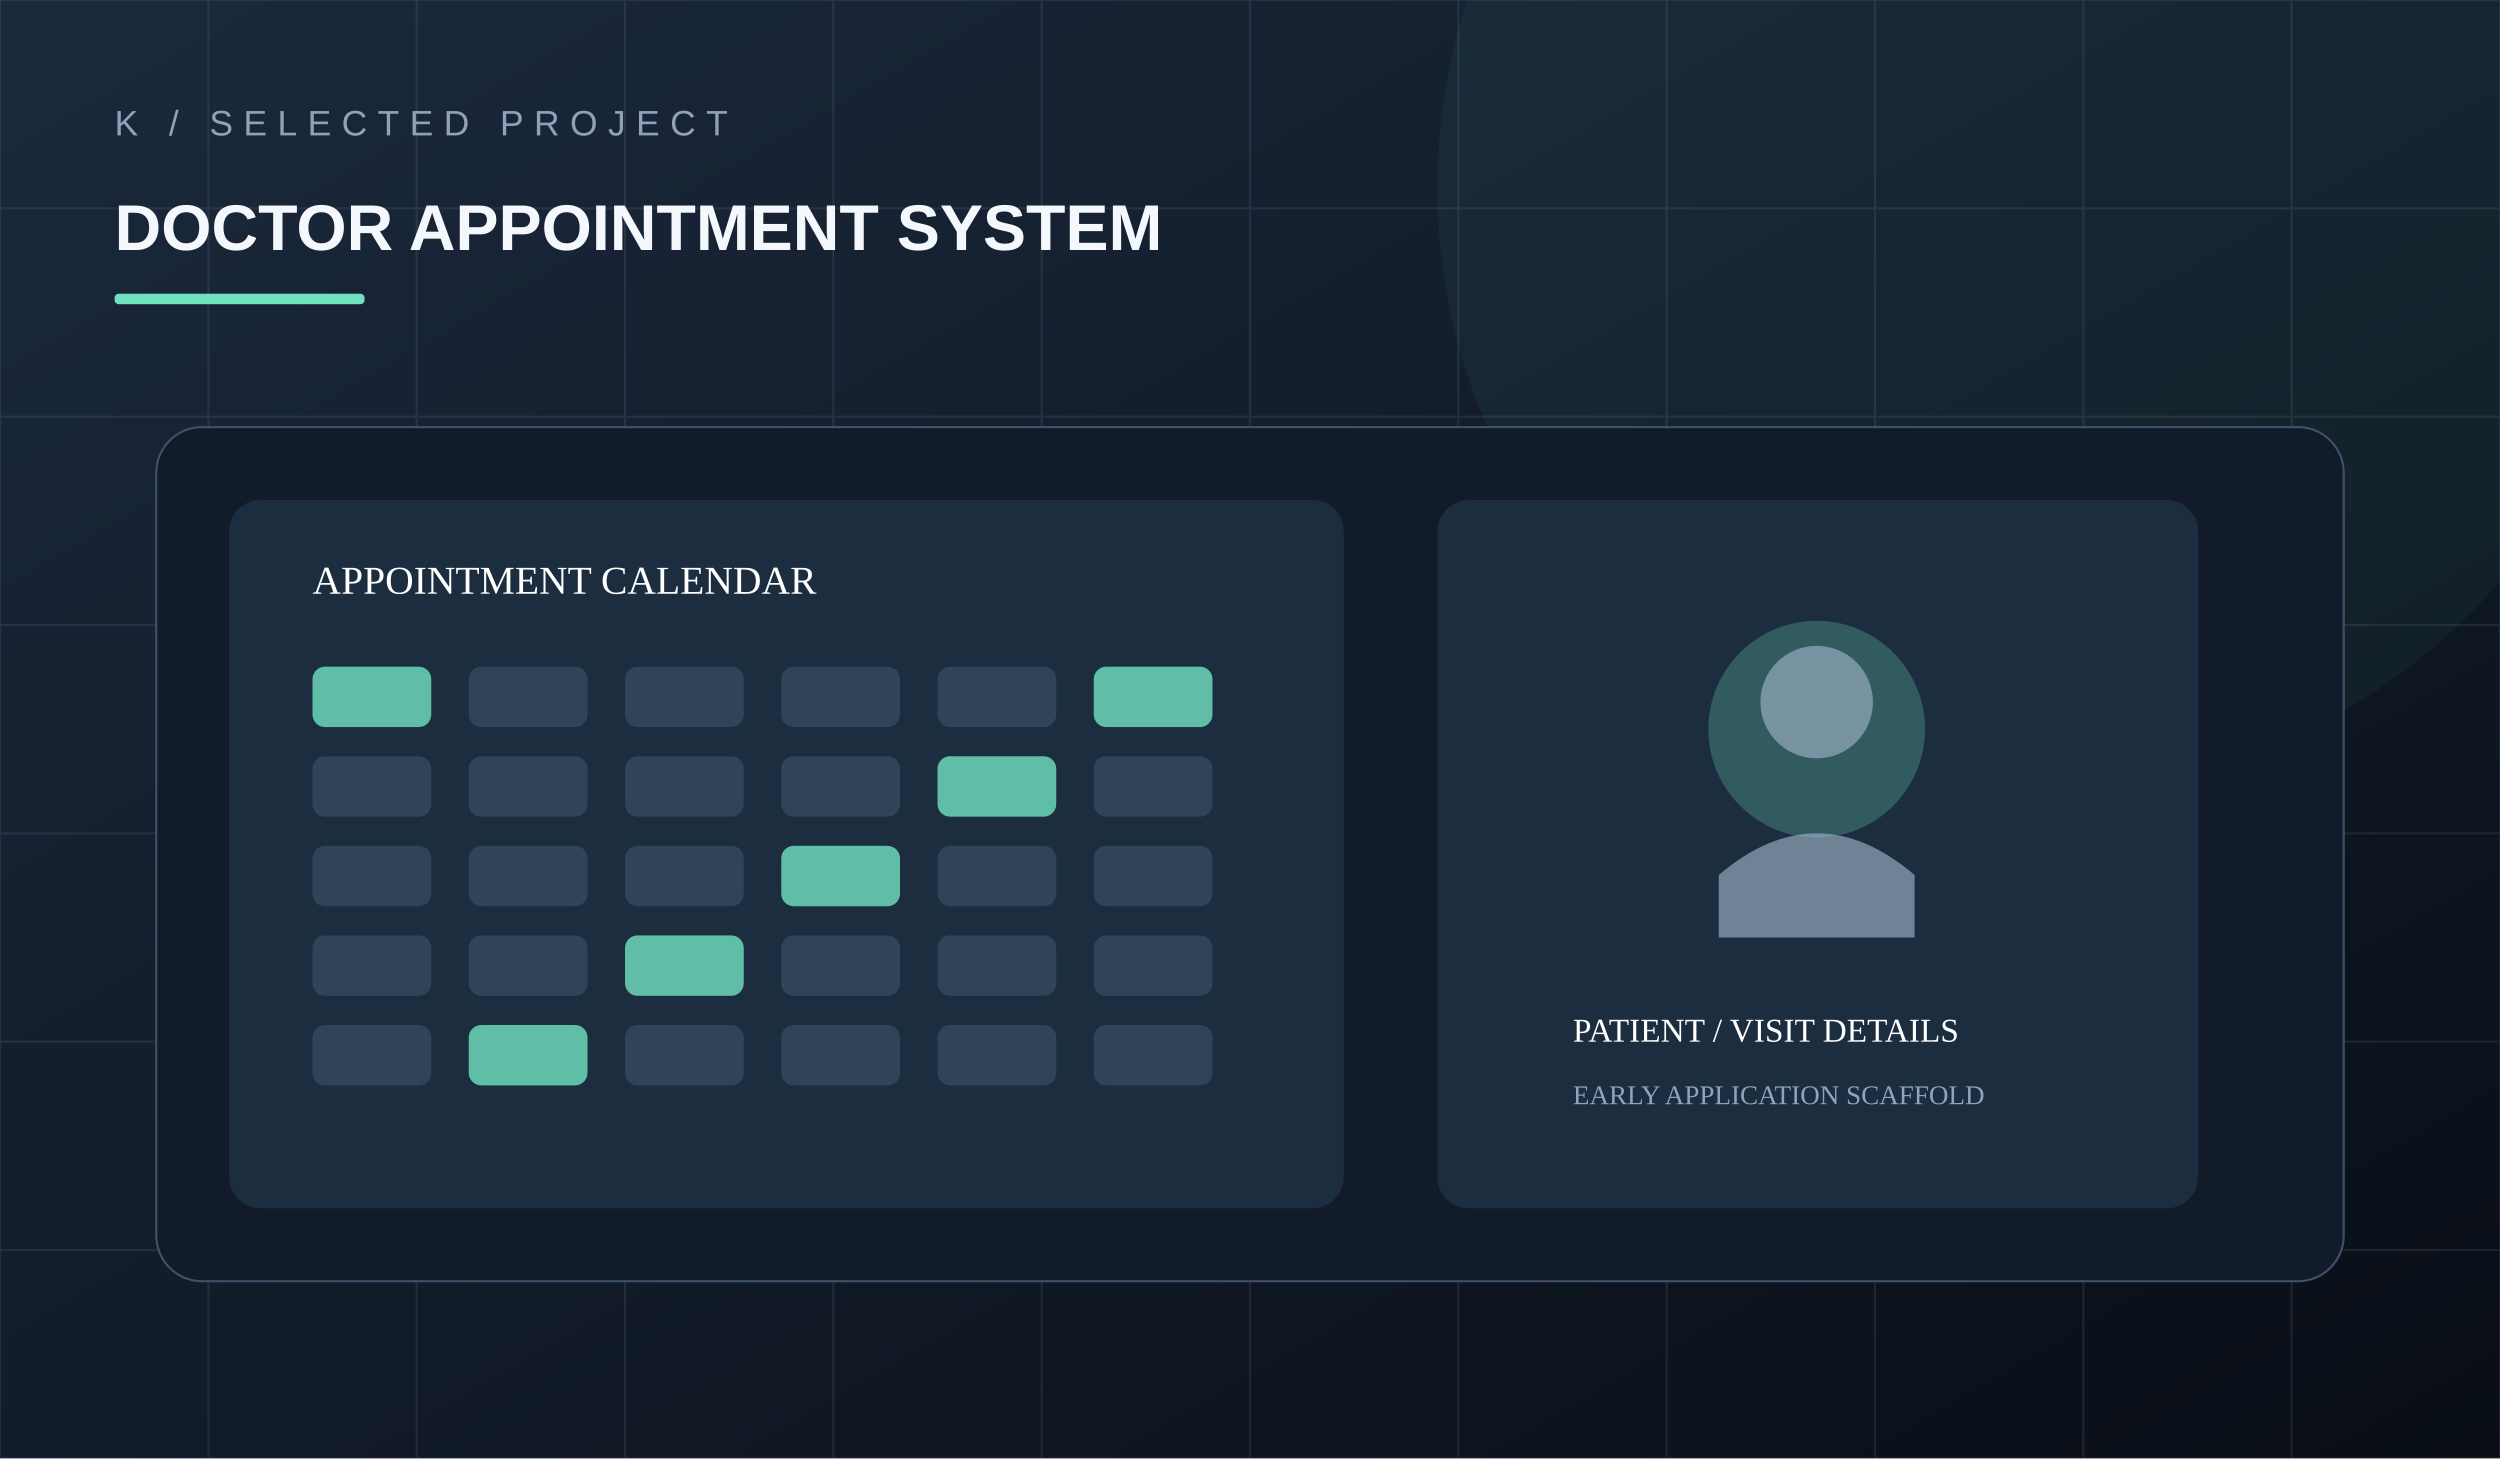
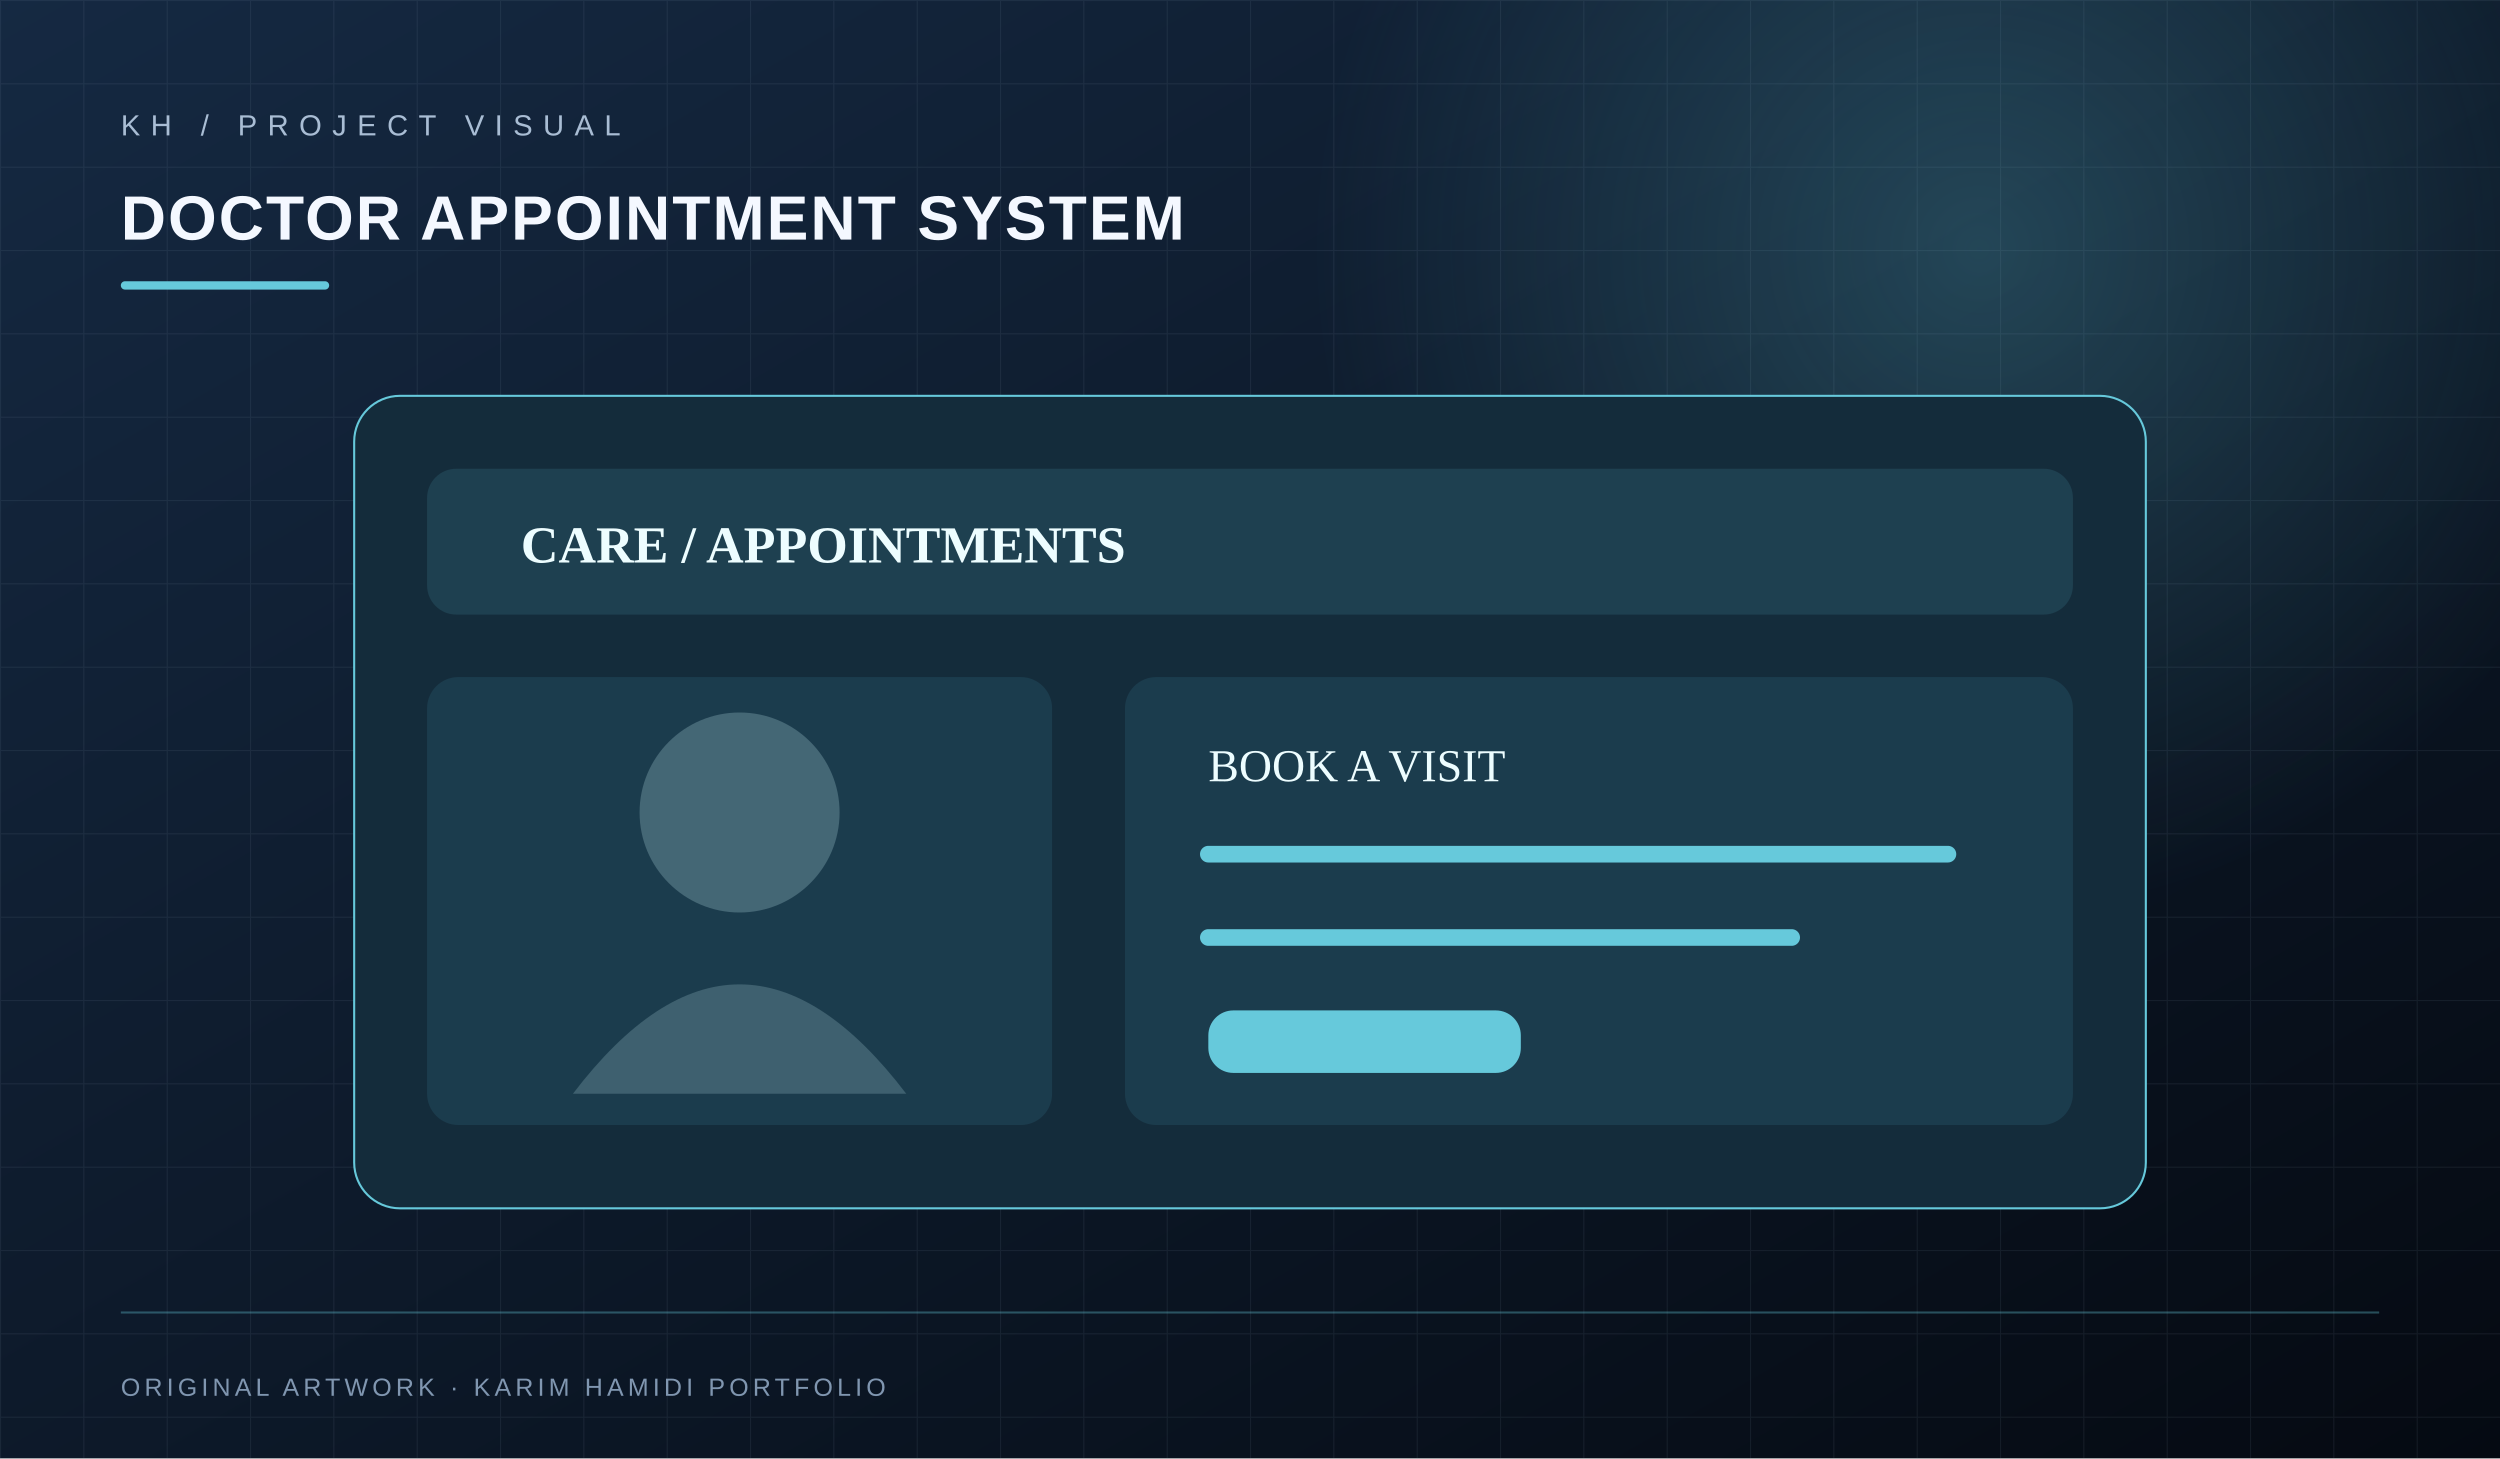
<svg xmlns="http://www.w3.org/2000/svg" width="1200" height="700" viewBox="0 0 1200 700">
  <defs>
-     <linearGradient id="b" x1="0" y1="0" x2="1" y2="1">
-       <stop stop-color="#1b293c" />
-       <stop offset="1" stop-color="#090e16" />
+     <linearGradient id="b" x2="1" y2="1">
+       <stop stop-color="#152942" />
+       <stop offset="1" stop-color="#050a12" />
    </linearGradient>
-     <linearGradient id="p">
-       <stop stop-color="#2a405a" />
-       <stop offset="1" stop-color="#101a28" />
-     </linearGradient>
+     <pattern id="g" width="40" height="40" patternUnits="userSpaceOnUse">
+       <path d="M40 0H0V40" fill="none" stroke="#9bb4d0" stroke-opacity=".09" />
+     </pattern>
+     <radialGradient id="a">
+       <stop stop-color="#66c9db" stop-opacity=".25" />
+       <stop offset="1" stop-color="#66c9db" stop-opacity="0" />
+     </radialGradient>
  </defs>
  <rect width="1200" height="700" fill="url(#b)" />
-   <g opacity=".13" stroke="#91a5c0">
-     <path d="M0 0V700" />
-     <path d="M100 0V700" />
-     <path d="M200 0V700" />
-     <path d="M300 0V700" />
-     <path d="M400 0V700" />
-     <path d="M500 0V700" />
-     <path d="M600 0V700" />
-     <path d="M700 0V700" />
-     <path d="M800 0V700" />
-     <path d="M900 0V700" />
-     <path d="M1000 0V700" />
-     <path d="M1100 0V700" />
-     <path d="M1200 0V700" />
-     <path d="M0 0H1200" />
-     <path d="M0 100H1200" />
-     <path d="M0 200H1200" />
-     <path d="M0 300H1200" />
-     <path d="M0 400H1200" />
-     <path d="M0 500H1200" />
-     <path d="M0 600H1200" />
-     <path d="M0 700H1200" />
-   </g>
-   <circle cx="980" cy="90" r="290" fill="#70e2c0" opacity=".05" />
-   <text x="55" y="65" fill="#8fa2ba" font-family="Arial" font-size="17" letter-spacing="5">K / SELECTED PROJECT</text>
-   <text x="55" y="120" fill="#f4f7fb" font-family="Arial" font-size="31" font-weight="700">DOCTOR APPOINTMENT SYSTEM</text>
-   <rect x="55" y="141" width="120" height="5" rx="2" fill="#70e2c0" />
-   <rect x="75" y="205" width="1050" height="410" rx="22" fill="#111b29" stroke="#40516a" />
-   <rect x="110" y="240" width="535" height="340" rx="15" fill="#1d2d40" />
-   <text x="150" y="285" fill="#fff" font-size="19">APPOINTMENT CALENDAR</text>
-   <rect x="150" y="320" width="57" height="29" rx="6" fill="#70e2c0" opacity="0.8" />
-   <rect x="225" y="320" width="57" height="29" rx="6" fill="#31465c" opacity="0.9" />
-   <rect x="300" y="320" width="57" height="29" rx="6" fill="#31465c" opacity="0.9" />
-   <rect x="375" y="320" width="57" height="29" rx="6" fill="#31465c" opacity="0.9" />
-   <rect x="450" y="320" width="57" height="29" rx="6" fill="#31465c" opacity="0.9" />
-   <rect x="525" y="320" width="57" height="29" rx="6" fill="#70e2c0" opacity="0.8" />
-   <rect x="150" y="363" width="57" height="29" rx="6" fill="#31465c" opacity="0.9" />
-   <rect x="225" y="363" width="57" height="29" rx="6" fill="#31465c" opacity="0.9" />
-   <rect x="300" y="363" width="57" height="29" rx="6" fill="#31465c" opacity="0.9" />
-   <rect x="375" y="363" width="57" height="29" rx="6" fill="#31465c" opacity="0.9" />
-   <rect x="450" y="363" width="57" height="29" rx="6" fill="#70e2c0" opacity="0.8" />
-   <rect x="525" y="363" width="57" height="29" rx="6" fill="#31465c" opacity="0.9" />
-   <rect x="150" y="406" width="57" height="29" rx="6" fill="#31465c" opacity="0.9" />
-   <rect x="225" y="406" width="57" height="29" rx="6" fill="#31465c" opacity="0.9" />
-   <rect x="300" y="406" width="57" height="29" rx="6" fill="#31465c" opacity="0.9" />
-   <rect x="375" y="406" width="57" height="29" rx="6" fill="#70e2c0" opacity="0.8" />
-   <rect x="450" y="406" width="57" height="29" rx="6" fill="#31465c" opacity="0.9" />
-   <rect x="525" y="406" width="57" height="29" rx="6" fill="#31465c" opacity="0.9" />
-   <rect x="150" y="449" width="57" height="29" rx="6" fill="#31465c" opacity="0.9" />
-   <rect x="225" y="449" width="57" height="29" rx="6" fill="#31465c" opacity="0.9" />
-   <rect x="300" y="449" width="57" height="29" rx="6" fill="#70e2c0" opacity="0.8" />
-   <rect x="375" y="449" width="57" height="29" rx="6" fill="#31465c" opacity="0.9" />
-   <rect x="450" y="449" width="57" height="29" rx="6" fill="#31465c" opacity="0.9" />
-   <rect x="525" y="449" width="57" height="29" rx="6" fill="#31465c" opacity="0.9" />
-   <rect x="150" y="492" width="57" height="29" rx="6" fill="#31465c" opacity="0.9" />
-   <rect x="225" y="492" width="57" height="29" rx="6" fill="#70e2c0" opacity="0.8" />
-   <rect x="300" y="492" width="57" height="29" rx="6" fill="#31465c" opacity="0.9" />
-   <rect x="375" y="492" width="57" height="29" rx="6" fill="#31465c" opacity="0.9" />
-   <rect x="450" y="492" width="57" height="29" rx="6" fill="#31465c" opacity="0.9" />
-   <rect x="525" y="492" width="57" height="29" rx="6" fill="#31465c" opacity="0.9" />
-   <rect x="690" y="240" width="365" height="340" rx="15" fill="#1d2d40" />
-   <circle cx="872" cy="350" r="52" fill="#70e2c0" opacity=".25" />
-   <circle cx="872" cy="337" r="27" fill="#9cb1c4" opacity=".65" />
-   <path d="M825 420Q872 380 919 420V450H825Z" fill="#9cb1c4" opacity=".65" />
-   <text x="755" y="500" fill="#fff" font-size="16">PATIENT / VISIT DETAILS</text>
-   <text x="755" y="530" fill="#8fa3ba" font-size="13">EARLY APPLICATION SCAFFOLD</text>
+   <rect width="1200" height="700" fill="url(#g)" />
+   <circle cx="950" cy="120" r="320" fill="url(#a)" />
+   <text x="58" y="65" fill="#a9bdd4" font-family="Arial" font-size="14" letter-spacing="5">KH / PROJECT VISUAL</text>
+   <text x="58" y="115" fill="#f4f8ff" font-family="Arial" font-size="30" font-weight="700" letter-spacing="1">DOCTOR APPOINTMENT SYSTEM</text>
+   <rect x="58" y="135" width="100" height="4" rx="2" fill="#66c9db" />
+   <rect x="170" y="190" width="860" height="390" rx="22" fill="#142c3b" stroke="#66c9db" />
+   <rect x="205" y="225" width="790" height="70" rx="14" fill="#1e4050" />
+   <text x="250" y="270" fill="#edfdff" font-size="25" font-weight="700">CARE / APPOINTMENTS</text>
+   <rect x="205" y="325" width="300" height="215" rx="15" fill="#1b3c4d" />
+   <circle cx="355" cy="390" r="48" fill="#a6cbd3" opacity=".3" />
+   <path d="M275 525Q355 420 435 525" fill="#a6cbd3" opacity=".25" />
+   <rect x="540" y="325" width="455" height="215" rx="15" fill="#1b3c4d" />
+   <text x="580" y="375" fill="#edfdff" font-size="22">BOOK A VISIT</text>
+   <path d="M580 410h355M580 450h280" stroke="#66c9db" stroke-width="8" stroke-linecap="round" />
+   <rect x="580" y="485" width="150" height="30" rx="12" fill="#66c9db" />
+   <path d="M58 630H1142" stroke="#66c9db" stroke-opacity=".35" />
+   <text x="58" y="670" fill="#8096b0" font-family="Arial" font-size="12" letter-spacing="2">ORIGINAL ARTWORK · KARIM HAMIDI PORTFOLIO</text>
</svg>
